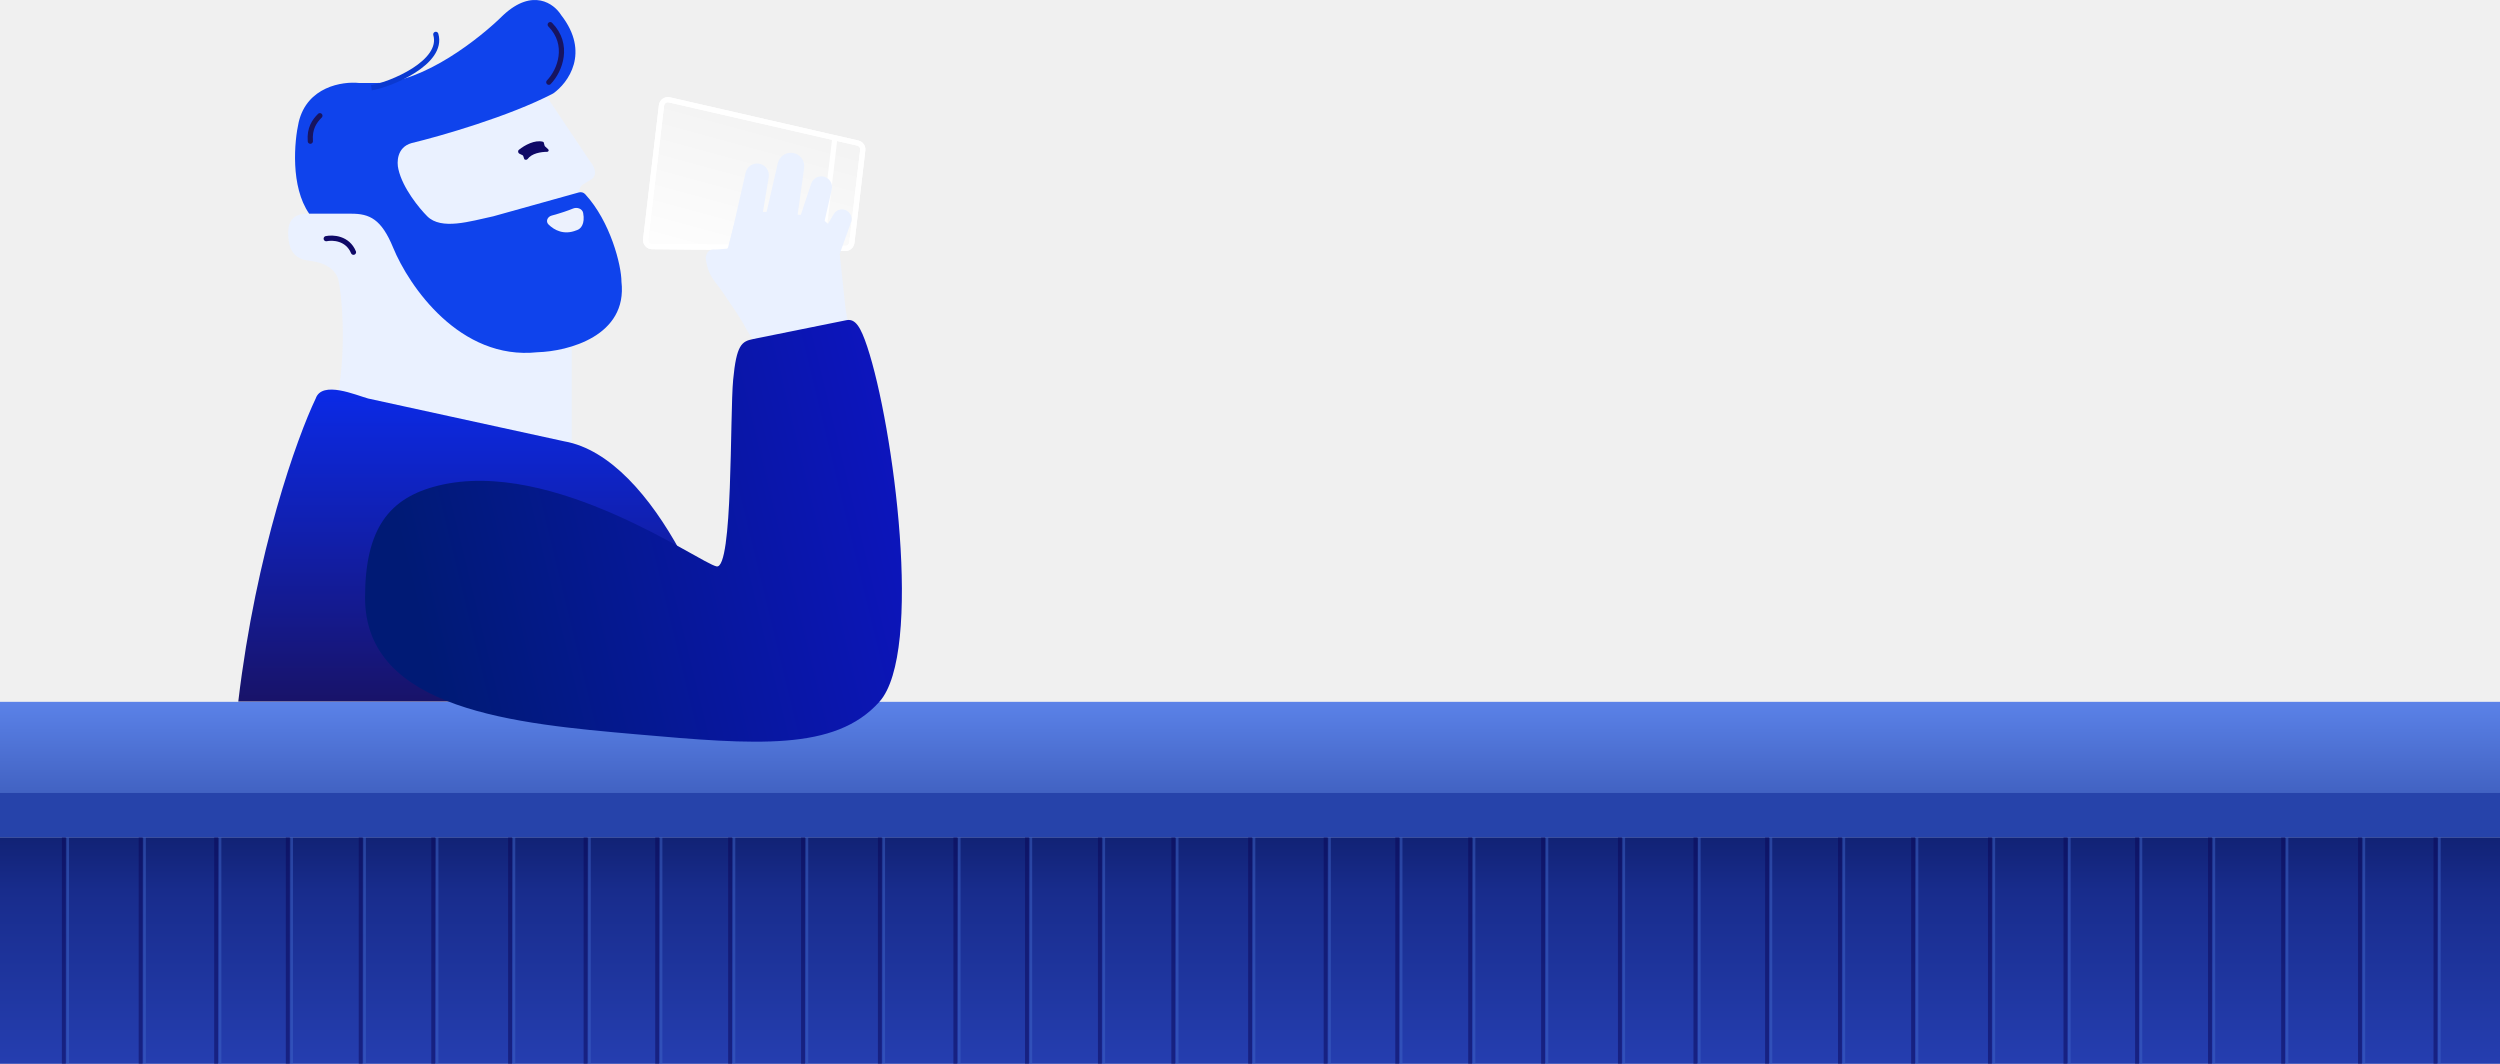
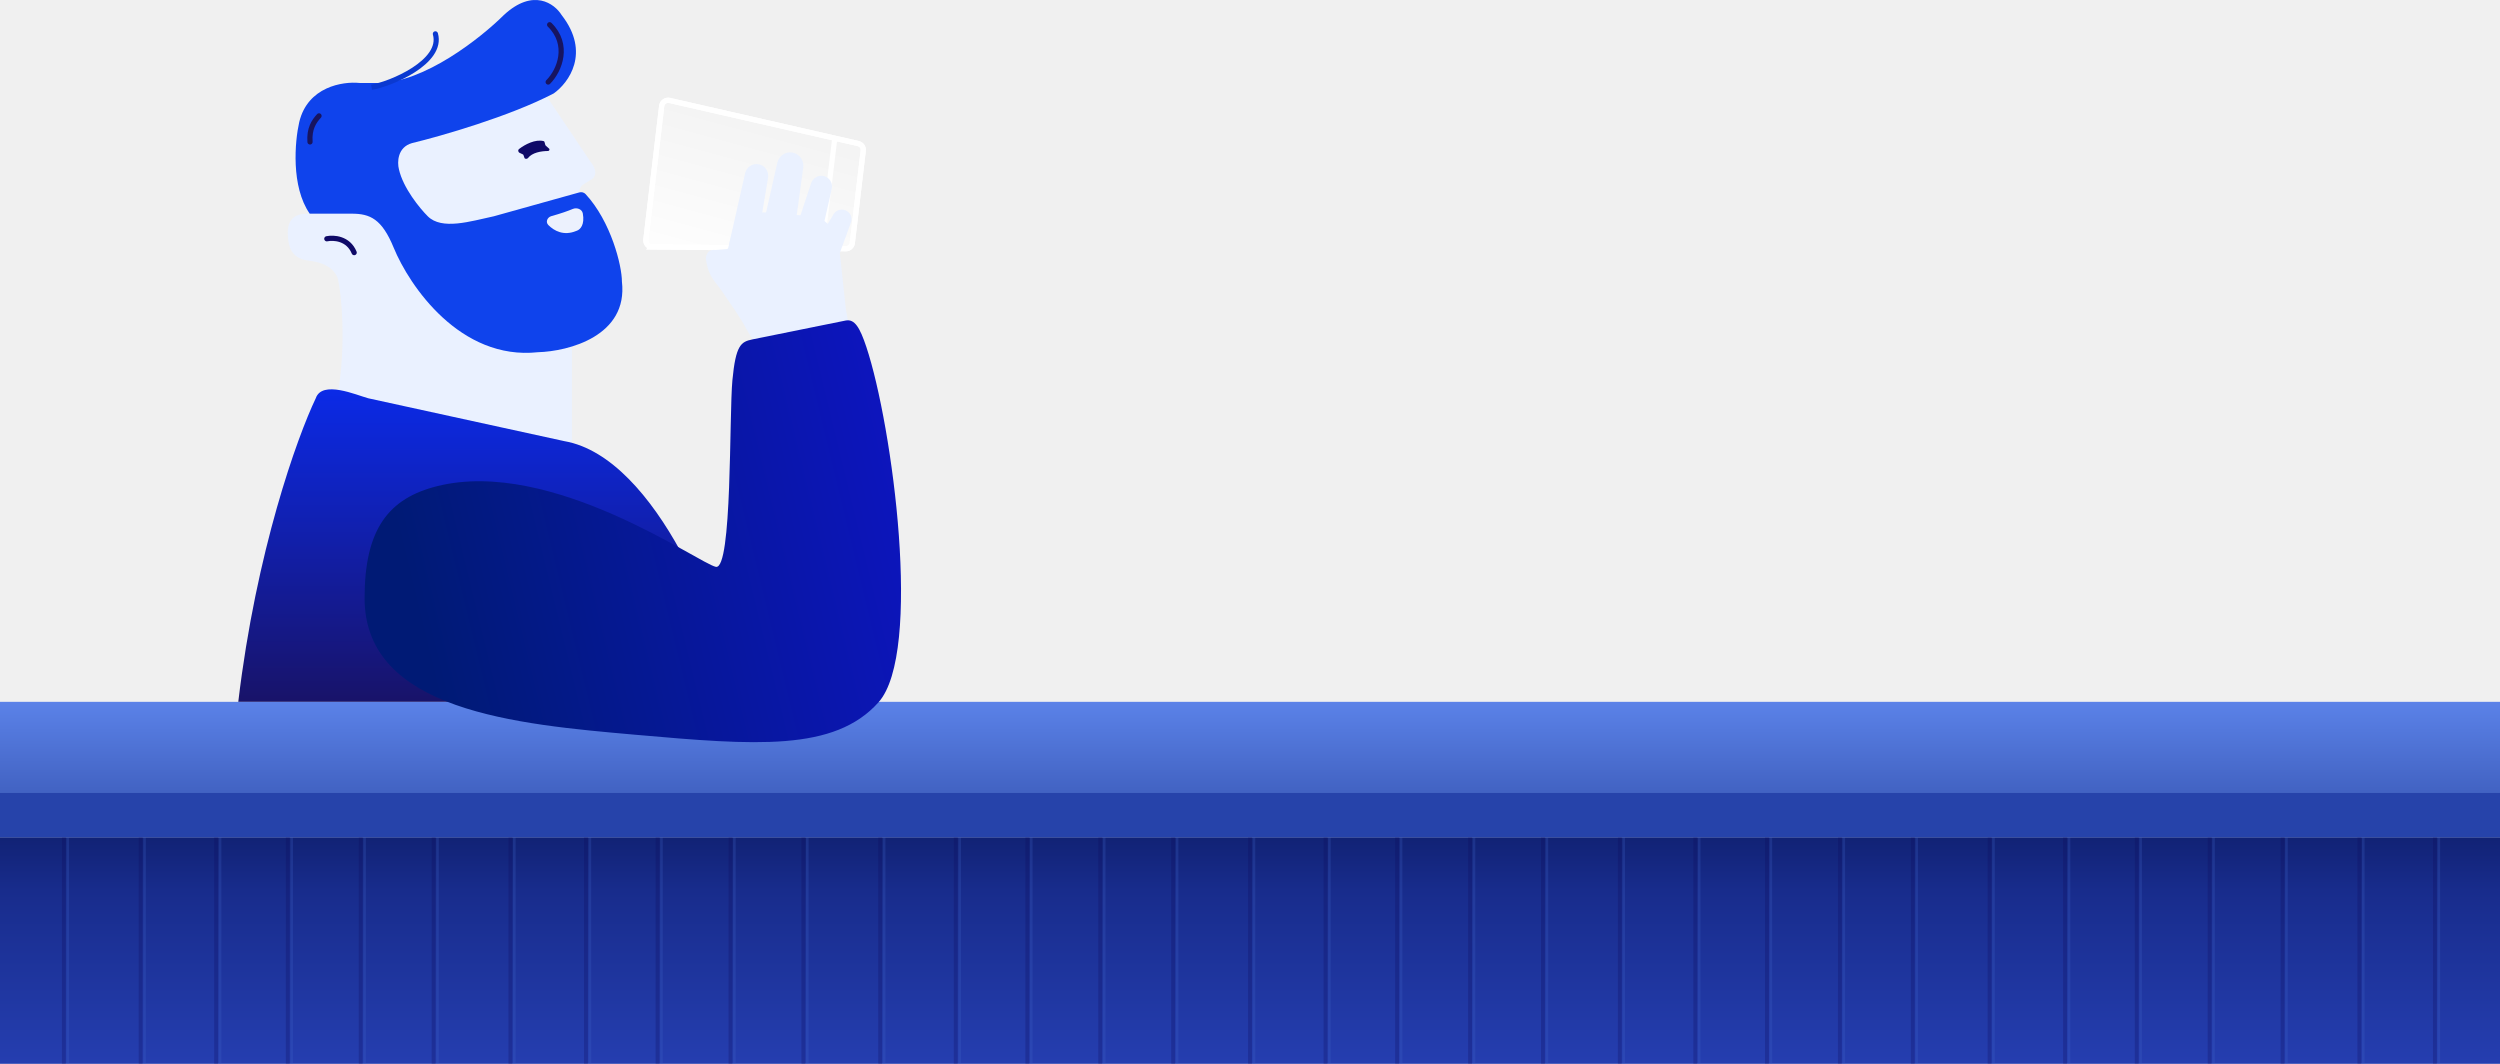
- <svg xmlns="http://www.w3.org/2000/svg" width="1920" height="817" viewBox="0 0 1920 817" fill="none">
-   <rect y="643" width="1920" height="174" fill="url(#paint0_linear)" />
-   <g opacity="0.5">
-     <path d="M49 589.859L49 817" stroke="#0A0555" stroke-width="3" />
-     <path d="M332.713 589.859L332.713 817" stroke="#0A0555" stroke-width="3" />
-     <path d="M616.713 589.859L616.713 817" stroke="#0A0555" stroke-width="3" />
-     <path d="M901.081 589.859L901.081 817" stroke="#0A0555" stroke-width="3" />
-     <path d="M1185.08 589.859L1185.08 817" stroke="#0A0555" stroke-width="3" />
-     <path d="M1469.26 589.859L1469.26 817" stroke="#0A0555" stroke-width="3" />
-     <path d="M1753.45 589.859L1753.45 817" stroke="#0A0555" stroke-width="3" />
-     <path d="M221 589.859L221 817" stroke="#0A0555" stroke-width="3" />
-     <path d="M504.713 589.859L504.713 817" stroke="#0A0555" stroke-width="3" />
-     <path d="M788.713 589.859L788.713 817" stroke="#0A0555" stroke-width="3" />
-     <path d="M1073.08 589.859L1073.08 817" stroke="#0A0555" stroke-width="3" />
-     <path d="M1357.08 589.859L1357.08 817" stroke="#0A0555" stroke-width="3" />
-     <path d="M1641.26 589.859L1641.26 817" stroke="#0A0555" stroke-width="3" />
-     <path d="M277 589.859L277 817" stroke="#0A0555" stroke-width="3" />
-     <path d="M560.713 589.859L560.713 817" stroke="#0A0555" stroke-width="3" />
-     <path d="M844.713 589.859L844.713 817" stroke="#0A0555" stroke-width="3" />
-     <path d="M1129.08 589.859L1129.08 817" stroke="#0A0555" stroke-width="3" />
-     <path d="M1413.08 589.859L1413.08 817" stroke="#0A0555" stroke-width="3" />
-     <path d="M1697.26 589.859L1697.26 817" stroke="#0A0555" stroke-width="3" />
-     <path d="M108 589.859L108 817" stroke="#0A0555" stroke-width="3" />
-     <path d="M391.713 589.859L391.713 817" stroke="#0A0555" stroke-width="3" />
-     <path d="M675.713 589.859L675.713 817" stroke="#0A0555" stroke-width="3" />
-     <path d="M960.081 589.859L960.081 817" stroke="#0A0555" stroke-width="3" />
-     <path d="M1244.08 589.859L1244.08 817" stroke="#0A0555" stroke-width="3" />
-     <path d="M1528.26 589.859L1528.26 817" stroke="#0A0555" stroke-width="3" />
-     <path d="M1812.45 589.859L1812.45 817" stroke="#0A0555" stroke-width="3" />
-     <path d="M166 589.859L166 817" stroke="#0A0555" stroke-width="3" />
-     <path d="M449.713 589.859L449.713 817" stroke="#0A0555" stroke-width="3" />
-     <path d="M733.713 589.859L733.713 817" stroke="#0A0555" stroke-width="3" />
-     <path d="M1018.08 589.859L1018.08 817" stroke="#0A0555" stroke-width="3" />
-     <path d="M1302.08 589.859L1302.08 817" stroke="#0A0555" stroke-width="3" />
-     <path d="M1586.26 589.859L1586.26 817" stroke="#0A0555" stroke-width="3" />
-     <path d="M1870.45 589.859L1870.45 817" stroke="#0A0555" stroke-width="3" />
-     <path d="M52 589.859L52 817" stroke="#3D63C6" stroke-width="2" />
-     <path d="M335.713 589.859L335.713 817" stroke="#3D63C6" stroke-width="2" />
-     <path d="M619.713 589.859L619.713 817" stroke="#3D63C6" stroke-width="2" />
-     <path d="M904.081 589.859L904.081 817" stroke="#3D63C6" stroke-width="2" />
-     <path d="M1188.08 589.859L1188.08 817" stroke="#3D63C6" stroke-width="2" />
-     <path d="M1472.26 589.859L1472.26 817" stroke="#3D63C6" stroke-width="2" />
-     <path d="M1756.45 589.859L1756.45 817" stroke="#3D63C6" stroke-width="2" />
-     <path d="M224 589.859L224 817" stroke="#3D63C6" stroke-width="2" />
-     <path d="M507.713 589.859L507.713 817" stroke="#3D63C6" stroke-width="2" />
-     <path d="M791.713 589.859L791.713 817" stroke="#3D63C6" stroke-width="2" />
-     <path d="M1076.08 589.859L1076.08 817" stroke="#3D63C6" stroke-width="2" />
-     <path d="M1360.08 589.859L1360.08 817" stroke="#3D63C6" stroke-width="2" />
-     <path d="M1644.26 589.859L1644.26 817" stroke="#3D63C6" stroke-width="2" />
-     <path d="M280 589.859L280 817" stroke="#3D63C6" stroke-width="2" />
-     <path d="M563.713 589.859L563.713 817" stroke="#3D63C6" stroke-width="2" />
-     <path d="M847.713 589.859L847.713 817" stroke="#3D63C6" stroke-width="2" />
-     <path d="M1132.08 589.859L1132.08 817" stroke="#3D63C6" stroke-width="2" />
-     <path d="M1416.08 589.859L1416.08 817" stroke="#3D63C6" stroke-width="2" />
-     <path d="M1700.26 589.859L1700.26 817" stroke="#3D63C6" stroke-width="2" />
-     <path d="M111 589.859L111 817" stroke="#3D63C6" stroke-width="2" />
-     <path d="M394.713 589.859L394.713 817" stroke="#3D63C6" stroke-width="2" />
-     <path d="M678.713 589.859L678.713 817" stroke="#3D63C6" stroke-width="2" />
-     <path d="M963.081 589.859L963.081 817" stroke="#3D63C6" stroke-width="2" />
-     <path d="M1247.08 589.859L1247.08 817" stroke="#3D63C6" stroke-width="2" />
-     <path d="M1531.26 589.859L1531.26 817" stroke="#3D63C6" stroke-width="2" />
-     <path d="M1815.45 589.859L1815.45 817" stroke="#3D63C6" stroke-width="2" />
-     <path d="M169 589.859L169 817" stroke="#3D63C6" stroke-width="2" />
-     <path d="M452.713 589.859L452.713 817" stroke="#3D63C6" stroke-width="2" />
-     <path d="M736.713 589.859L736.713 817" stroke="#3D63C6" stroke-width="2" />
-     <path d="M1021.08 589.859L1021.08 817" stroke="#3D63C6" stroke-width="2" />
-     <path d="M1305.08 589.859L1305.08 817" stroke="#3D63C6" stroke-width="2" />
-     <path d="M1589.26 589.859L1589.26 817" stroke="#3D63C6" stroke-width="2" />
-     <path d="M1873.45 589.859L1873.45 817" stroke="#3D63C6" stroke-width="2" />
+ <svg xmlns="http://www.w3.org/2000/svg" fill="none" viewBox="0 0 1920 817">
+   <path d="M1920 643H0V817H1920V643Z" fill="url(#f)" />
+   <g opacity=".5">
+     <path d="m49 590v227" opacity=".5" stroke="#0A0555" stroke-width="3" />
+     <path d="m333 590v227" opacity=".5" stroke="#0A0555" stroke-width="3" />
+     <path d="m617 590v227" opacity=".5" stroke="#0A0555" stroke-width="3" />
+     <path d="m901 590v227" opacity=".5" stroke="#0A0555" stroke-width="3" />
+     <path d="m1185 590v227" opacity=".5" stroke="#0A0555" stroke-width="3" />
+     <path d="m1469 590v227" opacity=".5" stroke="#0A0555" stroke-width="3" />
+     <path d="m1753 590v227" opacity=".5" stroke="#0A0555" stroke-width="3" />
+     <path d="m221 590v227" opacity=".5" stroke="#0A0555" stroke-width="3" />
+     <path d="m505 590v227" opacity=".5" stroke="#0A0555" stroke-width="3" />
+     <path d="m789 590v227" opacity=".5" stroke="#0A0555" stroke-width="3" />
+     <path d="m1073 590v227" opacity=".5" stroke="#0A0555" stroke-width="3" />
+     <path d="m1357 590v227" opacity=".5" stroke="#0A0555" stroke-width="3" />
+     <path d="m1641 590v227" opacity=".5" stroke="#0A0555" stroke-width="3" />
+     <path d="m277 590v227" opacity=".5" stroke="#0A0555" stroke-width="3" />
+     <path d="m561 590v227" opacity=".5" stroke="#0A0555" stroke-width="3" />
+     <path d="m845 590v227" opacity=".5" stroke="#0A0555" stroke-width="3" />
+     <path d="m1129 590v227" opacity=".5" stroke="#0A0555" stroke-width="3" />
+     <path d="m1413 590v227" opacity=".5" stroke="#0A0555" stroke-width="3" />
+     <path d="m1697 590v227" opacity=".5" stroke="#0A0555" stroke-width="3" />
+     <path d="m108 590v227" opacity=".5" stroke="#0A0555" stroke-width="3" />
+     <path d="m392 590v227" opacity=".5" stroke="#0A0555" stroke-width="3" />
+     <path d="m676 590v227" opacity=".5" stroke="#0A0555" stroke-width="3" />
+     <path d="m960 590v227" opacity=".5" stroke="#0A0555" stroke-width="3" />
+     <path d="m1244 590v227" opacity=".5" stroke="#0A0555" stroke-width="3" />
+     <path d="m1528 590v227" opacity=".5" stroke="#0A0555" stroke-width="3" />
+     <path d="m1812 590v227" opacity=".5" stroke="#0A0555" stroke-width="3" />
+     <path d="m166 590v227" opacity=".5" stroke="#0A0555" stroke-width="3" />
+     <path d="m450 590v227" opacity=".5" stroke="#0A0555" stroke-width="3" />
+     <path d="m734 590v227" opacity=".5" stroke="#0A0555" stroke-width="3" />
+     <path d="m1018 590v227" opacity=".5" stroke="#0A0555" stroke-width="3" />
+     <path d="m1302 590v227" opacity=".5" stroke="#0A0555" stroke-width="3" />
+     <path d="m1586 590v227" opacity=".5" stroke="#0A0555" stroke-width="3" />
+     <path d="m1870 590v227" opacity=".5" stroke="#0A0555" stroke-width="3" />
+     <path d="m52 590v227" opacity=".5" stroke="#3D63C6" stroke-width="2" />
+     <path d="m336 590v227" opacity=".5" stroke="#3D63C6" stroke-width="2" />
+     <path d="m620 590v227" opacity=".5" stroke="#3D63C6" stroke-width="2" />
+     <path d="m904 590v227" opacity=".5" stroke="#3D63C6" stroke-width="2" />
+     <path d="m1188 590v227" opacity=".5" stroke="#3D63C6" stroke-width="2" />
+     <path d="m1472 590v227" opacity=".5" stroke="#3D63C6" stroke-width="2" />
+     <path d="m1756 590v227" opacity=".5" stroke="#3D63C6" stroke-width="2" />
+     <path d="m224 590v227" opacity=".5" stroke="#3D63C6" stroke-width="2" />
+     <path d="m508 590v227" opacity=".5" stroke="#3D63C6" stroke-width="2" />
+     <path d="m792 590v227" opacity=".5" stroke="#3D63C6" stroke-width="2" />
+     <path d="m1076 590v227" opacity=".5" stroke="#3D63C6" stroke-width="2" />
+     <path d="m1360 590v227" opacity=".5" stroke="#3D63C6" stroke-width="2" />
+     <path d="m1644 590v227" opacity=".5" stroke="#3D63C6" stroke-width="2" />
+     <path d="m280 590v227" opacity=".5" stroke="#3D63C6" stroke-width="2" />
+     <path d="m564 590v227" opacity=".5" stroke="#3D63C6" stroke-width="2" />
+     <path d="m848 590v227" opacity=".5" stroke="#3D63C6" stroke-width="2" />
+     <path d="m1132 590v227" opacity=".5" stroke="#3D63C6" stroke-width="2" />
+     <path d="m1416 590v227" opacity=".5" stroke="#3D63C6" stroke-width="2" />
+     <path d="m1700 590v227" opacity=".5" stroke="#3D63C6" stroke-width="2" />
+     <path d="m111 590v227" opacity=".5" stroke="#3D63C6" stroke-width="2" />
+     <path d="m395 590v227" opacity=".5" stroke="#3D63C6" stroke-width="2" />
+     <path d="m679 590v227" opacity=".5" stroke="#3D63C6" stroke-width="2" />
+     <path d="m963 590v227" opacity=".5" stroke="#3D63C6" stroke-width="2" />
+     <path d="m1247 590v227" opacity=".5" stroke="#3D63C6" stroke-width="2" />
+     <path d="m1531 590v227" opacity=".5" stroke="#3D63C6" stroke-width="2" />
+     <path d="m1815 590v227" opacity=".5" stroke="#3D63C6" stroke-width="2" />
+     <path d="m169 590v227" opacity=".5" stroke="#3D63C6" stroke-width="2" />
+     <path d="m453 590v227" opacity=".5" stroke="#3D63C6" stroke-width="2" />
+     <path d="m737 590v227" opacity=".5" stroke="#3D63C6" stroke-width="2" />
+     <path d="m1021 590v227" opacity=".5" stroke="#3D63C6" stroke-width="2" />
+     <path d="m1305 590v227" opacity=".5" stroke="#3D63C6" stroke-width="2" />
+     <path d="m1589 590v227" opacity=".5" stroke="#3D63C6" stroke-width="2" />
+     <path d="m1873 590v227" opacity=".5" stroke="#3D63C6" stroke-width="2" />
  </g>
-   <rect y="539" width="1920" height="104" fill="url(#paint1_linear)" />
-   <rect y="609" width="1920" height="34" fill="#2643AA" />
-   <path d="M500.819 189.387C497.844 189.36 495.551 186.756 495.9 183.802L508.027 80.981C508.375 78.027 511.211 76.028 514.11 76.694L658.738 109.875C661.226 110.446 662.885 112.799 662.586 115.334L654.211 186.349C653.912 188.884 651.751 190.787 649.199 190.763L500.819 189.387Z" fill="url(#paint2_linear)" stroke="white" stroke-width="4" />
-   <path d="M500.819 189.387C497.844 189.36 495.551 186.756 495.9 183.802L508.027 80.981C508.375 78.027 511.211 76.028 514.11 76.694L658.738 109.875C661.226 110.446 662.885 112.799 662.586 115.334L654.211 186.349C653.912 188.884 651.751 190.787 649.199 190.763L500.819 189.387Z" stroke="white" stroke-width="4" />
-   <path d="M631.245 190.069L641 107.361" stroke="white" stroke-width="4" />
-   <ellipse cx="615.405" cy="174.184" rx="1.959" ry="1.959" transform="rotate(-50.0203 615.405 174.184)" fill="url(#paint3_linear)" />
-   <path d="M614.468 175.025C614.015 174.646 613.956 173.972 614.335 173.52" stroke="white" stroke-linecap="round" />
-   <path d="M645.012 196.129L649.386 237.191L652.776 255.845L579.941 263.914L573.108 252.659C568.136 243.072 561.914 234.671 553.62 222.399C546.077 212.508 543.742 210.15 541.896 198.012C542.976 192.194 545.747 191.348 549.516 191.691L558.182 190.982C558.605 190.948 558.96 190.651 559.067 190.24L562.999 175.282C565.677 161.286 583.926 163.077 592.082 162.626L617.697 165.376C639.38 165.142 642.413 181.827 645.012 196.129Z" fill="#EAF1FF" />
-   <path d="M447.167 142.042C442.33 146.86 445.151 153.419 447.167 156.095L459.254 184.203C475.376 217.932 452.536 253.133 439.1 266.517V346.238C439.1 347.549 437.86 348.506 436.592 348.173L259.734 301.703C266.18 264.762 262.42 225.026 259.734 214.318C258.39 209.634 253.285 202.021 237.566 200.264C223.147 198.653 221.991 188.201 221.443 182.195C219.831 164.528 231.117 164.127 237.566 164.127H251.675C238.777 122.367 274.516 97.204 293.998 89.843L368.566 61.735C395.975 50.492 414.919 66.42 420.965 75.789L453.211 123.973C459.66 132.004 456.57 136.939 453.211 138.278L447.167 142.042Z" fill="#EAF1FF" />
-   <path d="M269.696 164.111H237.45C222.939 143.232 226.03 108.566 229.389 93.843C235.838 66.538 262.978 62.389 275.742 63.728H289.849C325.319 63.728 369.12 28.928 386.586 11.529C409.158 -9.351 425.55 2.829 430.924 11.529C453.496 40.439 436.298 63.728 424.878 71.759C391.02 89.426 338.218 104.551 316.049 109.904C304.763 113.117 304.628 124.627 305.972 129.981C309.197 144.436 322.095 160.096 328.141 166.119C338.959 176.896 360.86 170 378.86 166.119L444.552 147.784C446.287 147.299 448.159 147.777 449.382 149.099C468.897 170.196 477.277 204.012 477.277 216.311C482.114 258.07 436.298 269.848 412.786 270.518C353.131 276.942 314.033 219.657 301.941 190.211C292.872 168.126 283.803 164.111 269.696 164.111Z" fill="#0F43EC" />
-   <path d="M423.598 165.598C431.032 163.572 436.433 161.677 440.114 160.152C443.177 158.883 447.247 160.265 447.86 163.523C449.473 172.089 445.943 175.752 443.323 176.655C443.097 176.733 442.865 176.809 442.643 176.899C433.209 180.723 425.781 176.876 421.238 172.377C418.901 170.064 420.425 166.462 423.598 165.598Z" fill="#ECF1FD" />
-   <path d="M250.536 183.292C255.633 182.223 266.956 182.811 271.463 193.716" stroke="#0F0967" stroke-width="4" stroke-linecap="round" />
-   <path d="M405.192 122.142C408.331 117.818 415.225 116.625 420.286 116.597C421.242 116.592 421.768 115.364 421.068 114.713L418.535 112.364C418.395 112.234 418.295 112.067 418.247 111.883L417.637 109.55C417.552 109.223 417.309 108.959 416.984 108.869C410.81 107.168 402.928 111.49 398.548 115.02C397.492 115.871 397.757 117.468 398.975 118.067L401.324 119.222C401.562 119.339 401.744 119.546 401.829 119.797L402.58 122C402.906 122.959 404.597 122.962 405.192 122.142Z" fill="#0F0967" />
-   <path d="M336.615 25.823C336.306 24.762 335.197 24.152 334.136 24.46C333.075 24.768 332.465 25.878 332.773 26.939L336.615 25.823ZM285.55 69.396C293.127 68.162 307.322 63.212 318.867 55.818C324.645 52.117 329.904 47.715 333.319 42.728C336.764 37.698 338.397 31.96 336.615 25.823L332.773 26.939C334.136 31.633 332.981 36.143 330.019 40.468C327.028 44.836 322.261 48.894 316.71 52.45C305.595 59.568 291.912 64.307 284.907 65.448L285.55 69.396Z" fill="#0A39D1" />
-   <path d="M421.485 63.156C430.278 54.078 437.568 34.163 422.574 18.937" stroke="#171460" stroke-width="4" stroke-linecap="round" />
-   <path d="M245.672 88.862C241.481 93.057 237.588 98.493 238.336 108.44" stroke="#171460" stroke-width="4" stroke-linecap="round" />
-   <path d="M242.453 306.061C247.29 291.923 273.691 303.606 282.76 306.061L433.266 338.923C504.316 351.348 556.648 485.411 563.702 538.758H183C196.704 423.293 228.345 335.517 242.453 306.061Z" fill="url(#paint4_linear)" />
-   <path d="M578.471 260.372C569.583 262.169 565.621 264.75 563.057 291.706C560.493 318.662 563.02 437.367 550.36 435C537.699 432.634 424.41 351.137 336.36 373C298.811 382.323 280.36 406 280.36 459C280.36 545.63 397.323 555.911 488.156 563.894L489.36 564C580.36 572 641.36 577 675.36 539C709.36 501 686.171 326.679 666.023 266.227C661.042 251.283 656.987 244.497 650.074 245.895L578.471 260.372Z" fill="url(#paint5_linear)" />
-   <path d="M572.654 132.61C573.698 128.026 578.081 125.007 582.736 125.665C587.768 126.377 591.224 131.095 590.386 136.107L581.411 189.789C580.465 195.451 575.191 199.336 569.504 198.563C563.322 197.723 559.192 191.763 560.577 185.681L572.654 132.61Z" fill="#EAF1FF" />
-   <path d="M597.357 125.328C598.565 120.069 603.626 116.635 608.959 117.455C614.526 118.312 618.372 123.483 617.591 129.061L610.269 181.363C609.296 188.314 602.825 193.127 595.888 192.06C588.658 190.947 583.895 183.928 585.533 176.799L597.357 125.328Z" fill="#EAF1FF" />
-   <path d="M622.977 141.069C624.383 136.852 628.884 134.515 633.142 135.792C637.284 137.035 639.756 141.274 638.798 145.492L627.972 193.122C626.627 199.042 620.603 202.633 614.755 201.001C608.904 199.368 605.61 193.17 607.531 187.407L622.977 141.069Z" fill="#EAF1FF" />
-   <path d="M640.278 164.457C642.132 161.317 645.999 160 649.384 161.354C653.076 162.83 654.936 166.964 653.594 170.707L643.295 199.419C641.256 205.103 634.779 207.812 629.3 205.273C623.785 202.717 621.681 195.959 624.771 190.724L640.278 164.457Z" fill="#EAF1FF" />
+   <path d="M1920 539H0V643H1920V539Z" fill="url(#e)" />
+   <path d="M1920 609H0V643H1920V609Z" fill="#2643AA" />
+   <path d="m500.96 189.63c-2.979-0.027-5.275-2.626-4.926-5.575l12.145-102.64c0.348-2.949 3.189-4.944 6.092-4.28l144.84 33.124c2.491 0.57 4.153 2.919 3.853 5.449l-8.387 70.892c-0.3 2.531-2.464 4.431-5.019 4.407l-148.6-1.374z" fill="url(#d)" stroke="#fff" stroke-width="4" />
+   <path d="m500.96 189.63c-2.979-0.027-5.275-2.626-4.926-5.575l12.145-102.64c0.348-2.949 3.189-4.944 6.092-4.28l144.84 33.124c2.491 0.57 4.153 2.919 3.853 5.449l-8.387 70.892c-0.3 2.531-2.464 4.431-5.019 4.407l-148.6-1.374z" stroke="#fff" stroke-width="4" />
+   <path d="m631 190 10-83" stroke="#fff" stroke-width="4" />
+   <path d="m617.35 175.04c0.71-0.846 0.599-2.107-0.247-2.817-0.847-0.71-2.108-0.599-2.818 0.247-0.71 0.847-0.599 2.108 0.248 2.818 0.846 0.71 2.107 0.599 2.817-0.248z" fill="url(#c)" />
+   <path d="m614.38 176c-0.453-0.504-0.512-1.399-0.133-2" stroke="#fff" stroke-linecap="round" />
+   <path d="m645.23 196.41 4.378 40.945 3.394 18.601-72.914 8.046-6.84-11.223c-4.978-9.56-11.206-17.937-19.509-30.174-7.551-9.863-9.889-12.214-11.737-24.318 1.081-5.801 3.855-6.645 7.628-6.303l8.676-0.707c0.423-0.034 0.778-0.33 0.886-0.74l3.936-14.915c2.681-13.956 20.949-12.17 29.114-12.62l25.643 2.742c21.707-0.233 24.743 16.404 27.345 30.666z" fill="#EAF1FF" />
+   <path d="m447.33 142.07c-4.847 4.812-2.02 11.363 0 14.035l12.111 28.072c16.154 33.686-6.732 68.842-20.194 82.209v79.619c0 1.309-1.243 2.265-2.514 1.932l-177.21-46.41c6.459-36.894 2.691-76.579 0-87.273-1.347-4.678-6.462-12.282-22.213-14.036-14.448-1.609-15.606-12.048-16.155-18.046-1.615-17.645 9.693-18.045 16.155-18.045h14.138c-12.924-41.707 22.886-66.837 42.408-74.189l74.717-28.072c27.464-11.228 46.446 4.679 52.504 14.036l32.311 48.122c6.462 8.021 3.366 12.95 0 14.287l-6.056 3.759z" fill="#EAF1FF" />
+   <path d="m270.1 164.1h-32.239c-14.508-20.878-11.418-55.542-8.06-70.264 6.448-27.303 33.583-31.452 46.344-30.113h14.104c35.463 0 79.256-34.797 96.718-52.196 22.568-20.878 38.957-8.699 44.329 0 22.568 28.909 5.373 52.196-6.044 60.226-33.852 17.666-86.643 32.791-108.81 38.143-11.284 3.213-11.419 14.723-10.075 20.076 3.224 14.454 16.12 30.113 22.165 36.136 10.816 10.776 32.712 3.881 50.709 0l65.679-18.334c1.734-0.485 3.606-7e-3 4.829 1.315 19.511 21.096 27.889 54.91 27.889 67.208 4.836 41.757-40.971 53.534-64.478 54.204-59.643 6.423-98.733-50.858-110.82-80.302-9.067-22.084-18.134-26.099-32.239-26.099z" fill="#0F43EC" />
+   <path d="m423.47 165.98c7.392-2.05 12.762-3.967 16.422-5.511 3.045-1.284 7.092 0.115 7.702 3.411 1.603 8.668-1.906 12.375-4.512 13.289-0.224 0.079-0.455 0.156-0.676 0.247-9.38 3.869-16.765-0.024-21.283-4.576-2.323-2.341-0.808-5.986 2.347-6.86z" fill="#ECF1FD" />
+   <path d="m251 183.38c5.115-1.089 16.477-0.49 21 10.619" stroke="#0F0967" stroke-linecap="round" stroke-width="4" />
+   <path d="m405.46 121.41c3.206-4.247 10.246-5.419 15.415-5.446 0.976-5e-3 1.514-1.212 0.799-1.851l-2.587-2.307c-0.143-0.128-0.245-0.292-0.294-0.473l-0.623-2.292c-0.087-0.321-0.335-0.58-0.667-0.669-6.305-1.67-14.355 2.575-18.828 6.043-1.079 0.835-0.808 2.404 0.436 2.993l2.399 1.134c0.243 0.115 0.429 0.318 0.516 0.565l0.767 2.164c0.332 0.942 2.059 0.945 2.667 0.139z" fill="#0F0967" />
+   <path d="m336.28 25.442c-0.306-1.06-1.406-1.67-2.458-1.362-1.052 0.308-1.657 1.417-1.352 2.478l3.81-1.115zm-50.639 43.558c7.513-1.234 21.59-6.182 33.039-13.574 5.73-3.699 10.945-8.1 14.332-13.086 3.416-5.028 5.035-10.764 3.268-16.899l-3.81 1.115c1.352 4.692 0.206 9.201-2.731 13.524-2.966 4.367-7.693 8.424-13.198 11.978-11.022 7.115-24.591 11.854-31.538 12.994l0.638 3.947z" fill="#0A39D1" />
+   <path d="m421 63c9.038-9.033 16.532-28.849 1.119-44" stroke="#171460" stroke-linecap="round" stroke-width="4" />
+   <path d="m245 89c-3.949 4.285-7.617 9.838-6.913 20" stroke="#171460" stroke-linecap="round" stroke-width="4" />
+   <path d="m242.5 305.88c4.84-14.164 31.262-2.459 40.338 0l150.62 32.922c71.105 12.448 123.48 146.76 130.54 200.2h-381c13.715-115.68 45.38-203.61 59.5-233.12z" fill="url(#b)" />
+   <path d="m577.89 260.66c-8.882 1.798-12.841 4.379-15.403 31.343-2.562 26.963-0.037 145.7-12.688 143.33-12.651-2.367-125.86-83.887-213.84-62.017-37.522 9.325-55.959 33.009-55.959 86.024 0 86.654 116.88 96.938 207.64 104.92l1.203 0.106c90.933 8.002 151.89 13.003 185.86-25.007 33.975-38.011 10.803-212.38-9.33-272.85-4.977-14.948-9.029-21.736-15.937-20.338l-71.55 14.481z" fill="url(#a)" />
+   <path d="m572.26 133.03c1.037-4.579 5.391-7.594 10.015-6.937 4.998 0.711 8.431 5.423 7.599 10.43l-8.915 53.618c-0.94 5.656-6.179 9.536-11.827 8.764-6.141-0.839-10.243-6.792-8.868-12.867l11.996-53.008z" fill="#EAF1FF" />
+   <path d="m596.97 125.01c1.19-5.268 6.176-8.707 11.43-7.886 5.484 0.858 9.273 6.038 8.504 11.626l-7.214 52.39c-0.958 6.962-7.333 11.783-14.167 10.715-7.123-1.115-11.815-8.146-10.202-15.287l11.649-51.558z" fill="#EAF1FF" />
+   <path d="m622.98 140.63c1.405-4.22 5.903-6.559 10.158-5.281 4.139 1.244 6.61 5.486 5.652 9.707l-10.818 47.665c-1.344 5.924-7.364 9.518-13.209 7.884-5.847-1.634-9.138-7.836-7.219-13.603l15.436-46.372z" fill="#EAF1FF" />
+   <path d="m640.11 164.6c1.873-3.112 5.779-4.417 9.198-3.075 3.73 1.463 5.609 5.56 4.253 9.269l-10.404 28.456c-2.059 5.634-8.602 8.319-14.137 5.802-5.571-2.533-7.696-9.231-4.575-14.419l15.665-26.033z" fill="#EAF1FF" />
  <defs>
-     <linearGradient id="paint0_linear" x1="960" y1="817" x2="960" y2="643" gradientUnits="userSpaceOnUse">
-       <stop stop-color="#253EB0" />
-       <stop offset="0.766" stop-color="#182C8C" />
-       <stop offset="1" stop-color="#112275" />
+     <linearGradient id="f" x1="960" x2="960" y1="817" y2="643" gradientUnits="userSpaceOnUse">
+       <stop stop-color="#253EB0" offset="0" />
+       <stop stop-color="#182C8C" offset=".766" />
+       <stop stop-color="#112275" offset="1" />
    </linearGradient>
-     <linearGradient id="paint1_linear" x1="960" y1="539" x2="960" y2="683" gradientUnits="userSpaceOnUse">
-       <stop stop-color="#5B82E8" />
-       <stop offset="1" stop-color="#27419A" />
+     <linearGradient id="e" x1="960" x2="960" y1="539" y2="683" gradientUnits="userSpaceOnUse">
+       <stop stop-color="#5B82E8" offset="0" />
+       <stop stop-color="#27419A" offset="1" />
    </linearGradient>
-     <linearGradient id="paint2_linear" x1="508.393" y1="187.94" x2="535.894" y2="86.794" gradientUnits="userSpaceOnUse">
-       <stop stop-color="white" stop-opacity="0.88" />
-       <stop offset="1" stop-color="white" stop-opacity="0.28" />
+     <linearGradient id="d" x1="508.55" x2="535.92" y1="188.18" y2="87.167" gradientUnits="userSpaceOnUse">
+       <stop stop-color="#fff" stop-opacity=".88" offset="0" />
+       <stop stop-color="#fff" stop-opacity=".28" offset="1" />
    </linearGradient>
-     <linearGradient id="paint3_linear" x1="616.989" y1="175.959" x2="614.091" y2="173.48" gradientUnits="userSpaceOnUse">
-       <stop stop-color="#4B0C07" />
-       <stop offset="1" stop-color="#83251A" />
+     <linearGradient id="c" x1="618.25" x2="614.4" y1="173.68" y2="174.32" gradientUnits="userSpaceOnUse">
+       <stop stop-color="#4B0C07" offset="0" />
+       <stop stop-color="#83251A" offset="1" />
    </linearGradient>
-     <linearGradient id="paint4_linear" x1="375.97" y1="299.196" x2="375.97" y2="538.758" gradientUnits="userSpaceOnUse">
-       <stop stop-color="#0B2AE7" />
-       <stop offset="1" stop-color="#181369" />
+     <linearGradient id="b" x1="376.12" x2="376.12" y1="299" y2="539" gradientUnits="userSpaceOnUse">
+       <stop stop-color="#0B2AE7" offset="0" />
+       <stop stop-color="#181369" offset="1" />
    </linearGradient>
-     <linearGradient id="paint5_linear" x1="782.154" y1="465.787" x2="345.333" y2="571.996" gradientUnits="userSpaceOnUse">
-       <stop stop-color="#0F14C9" />
-       <stop offset="1" stop-color="#001A75" />
+     <linearGradient id="a" x1="781.42" x2="344.88" y1="466.13" y2="572.17" gradientUnits="userSpaceOnUse">
+       <stop stop-color="#0F14C9" offset="0" />
+       <stop stop-color="#001A75" offset="1" />
    </linearGradient>
  </defs>
</svg>
